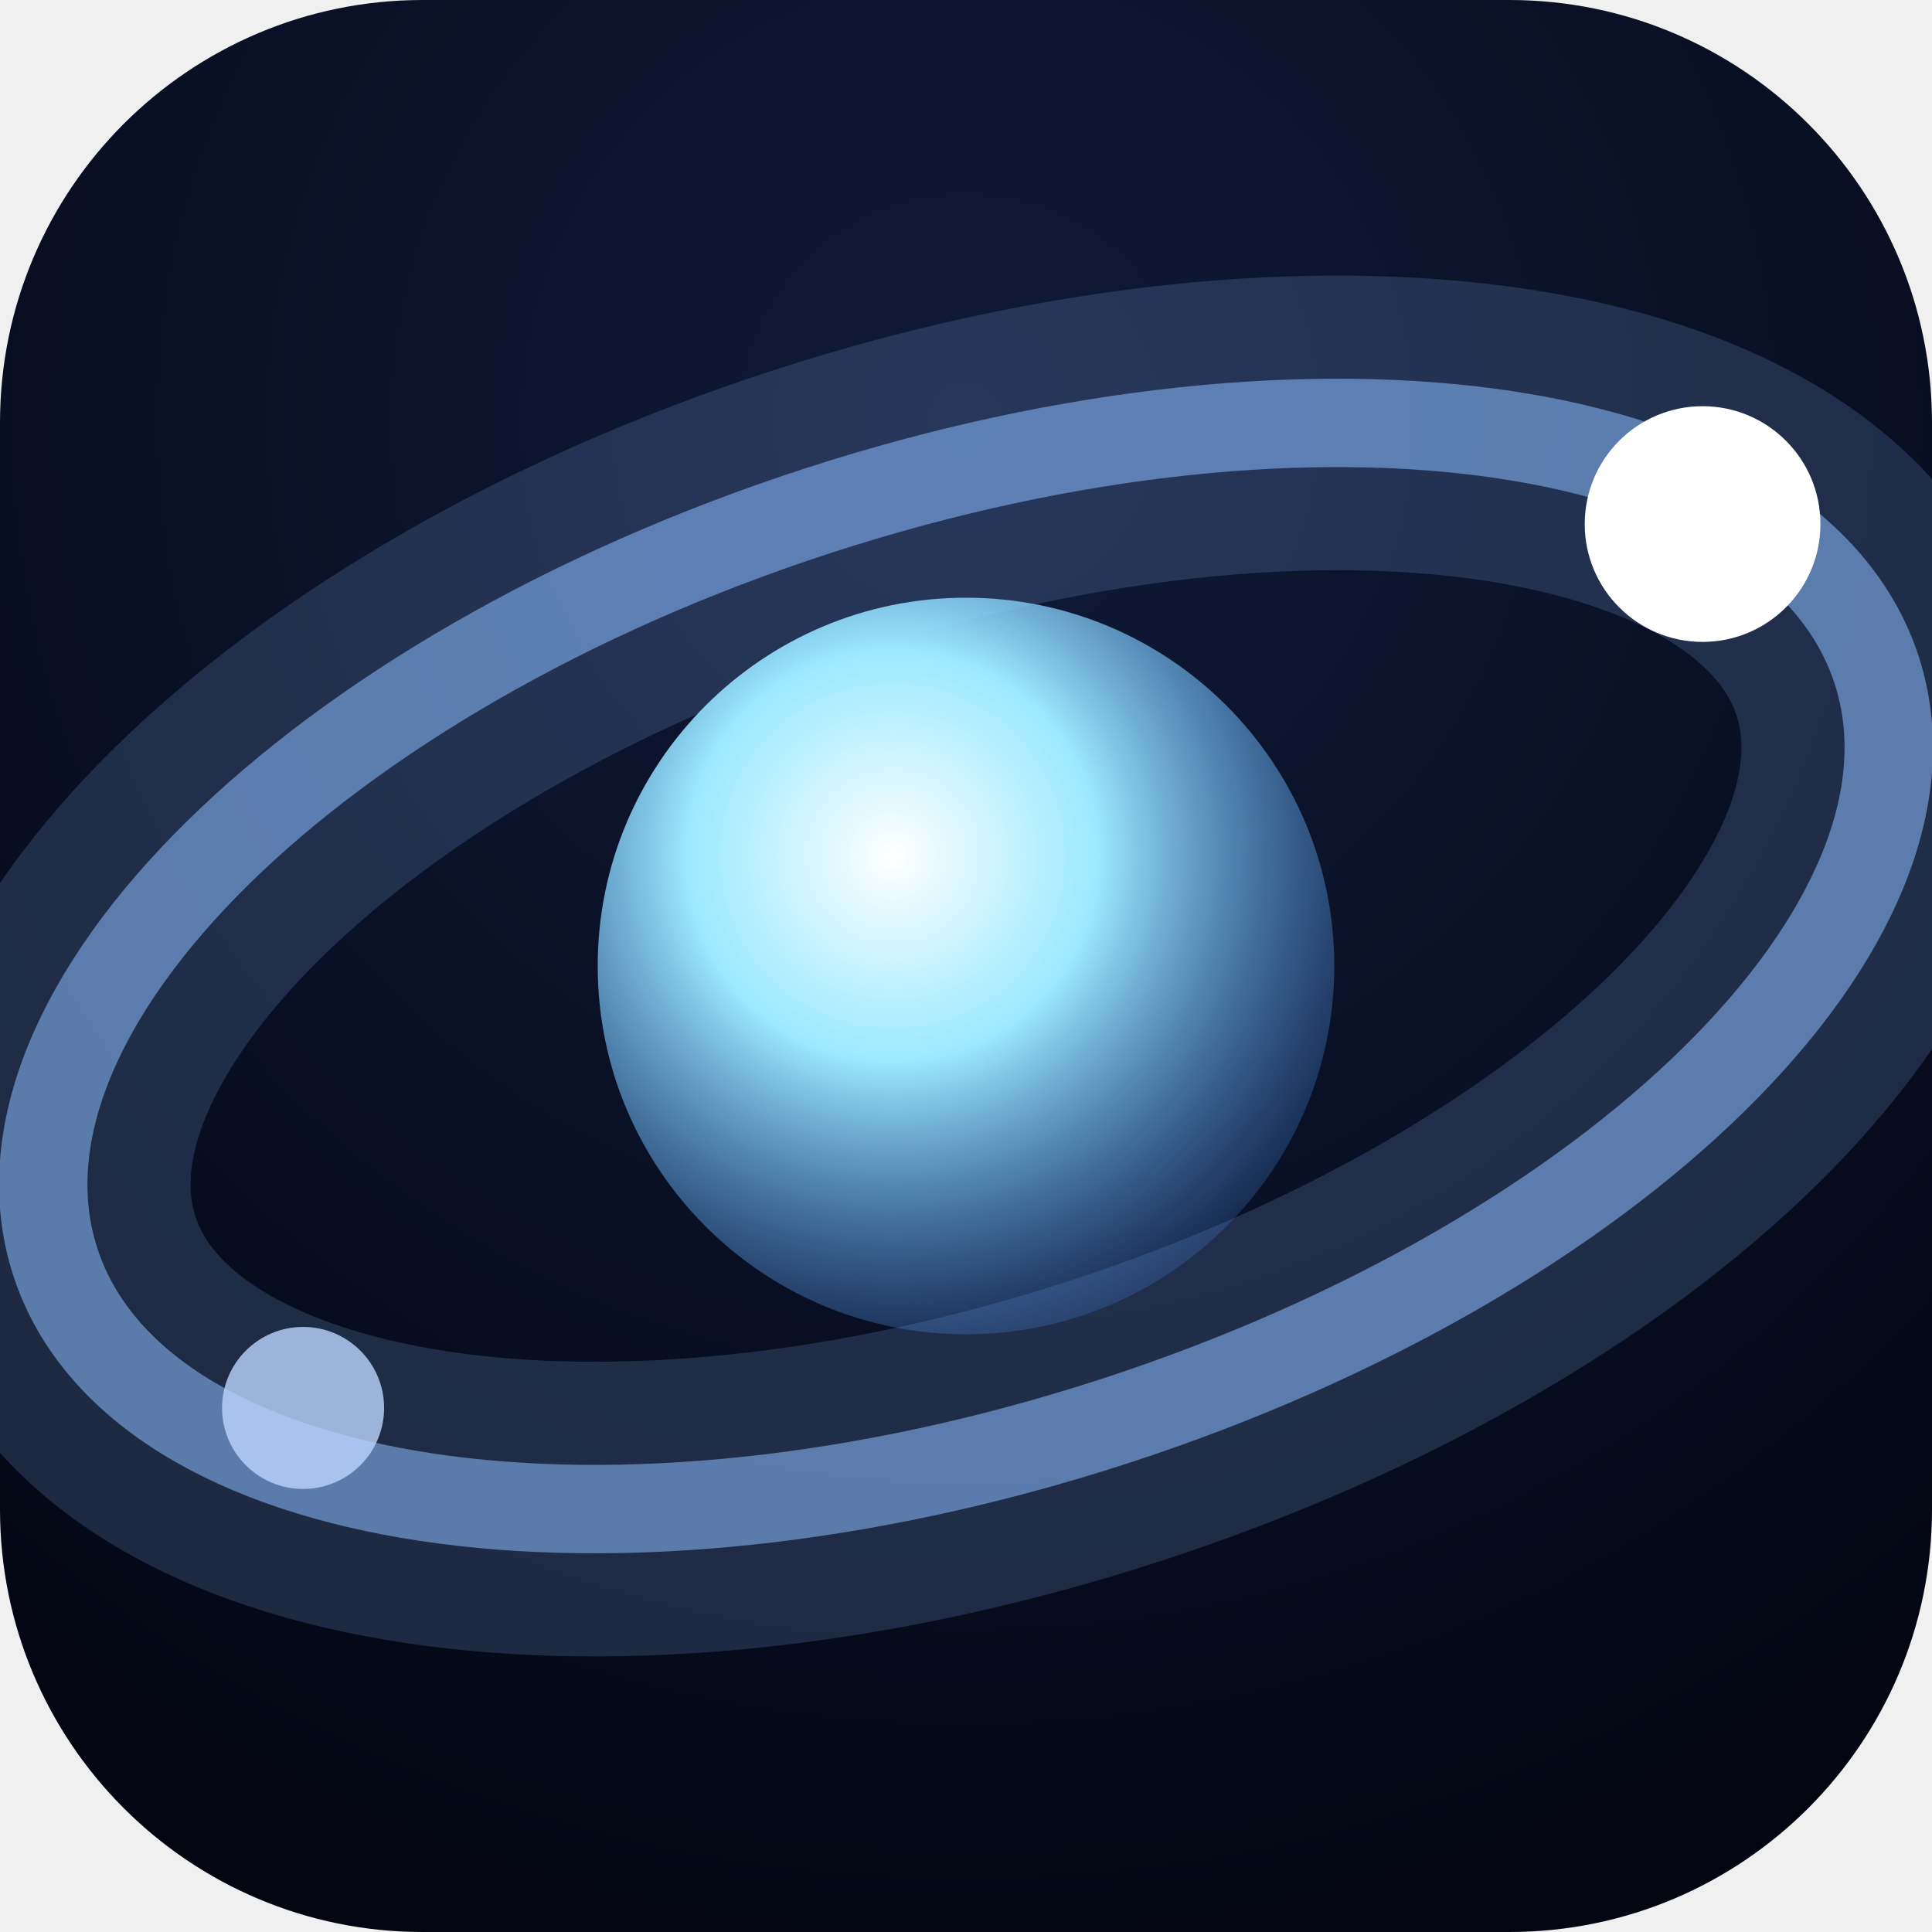
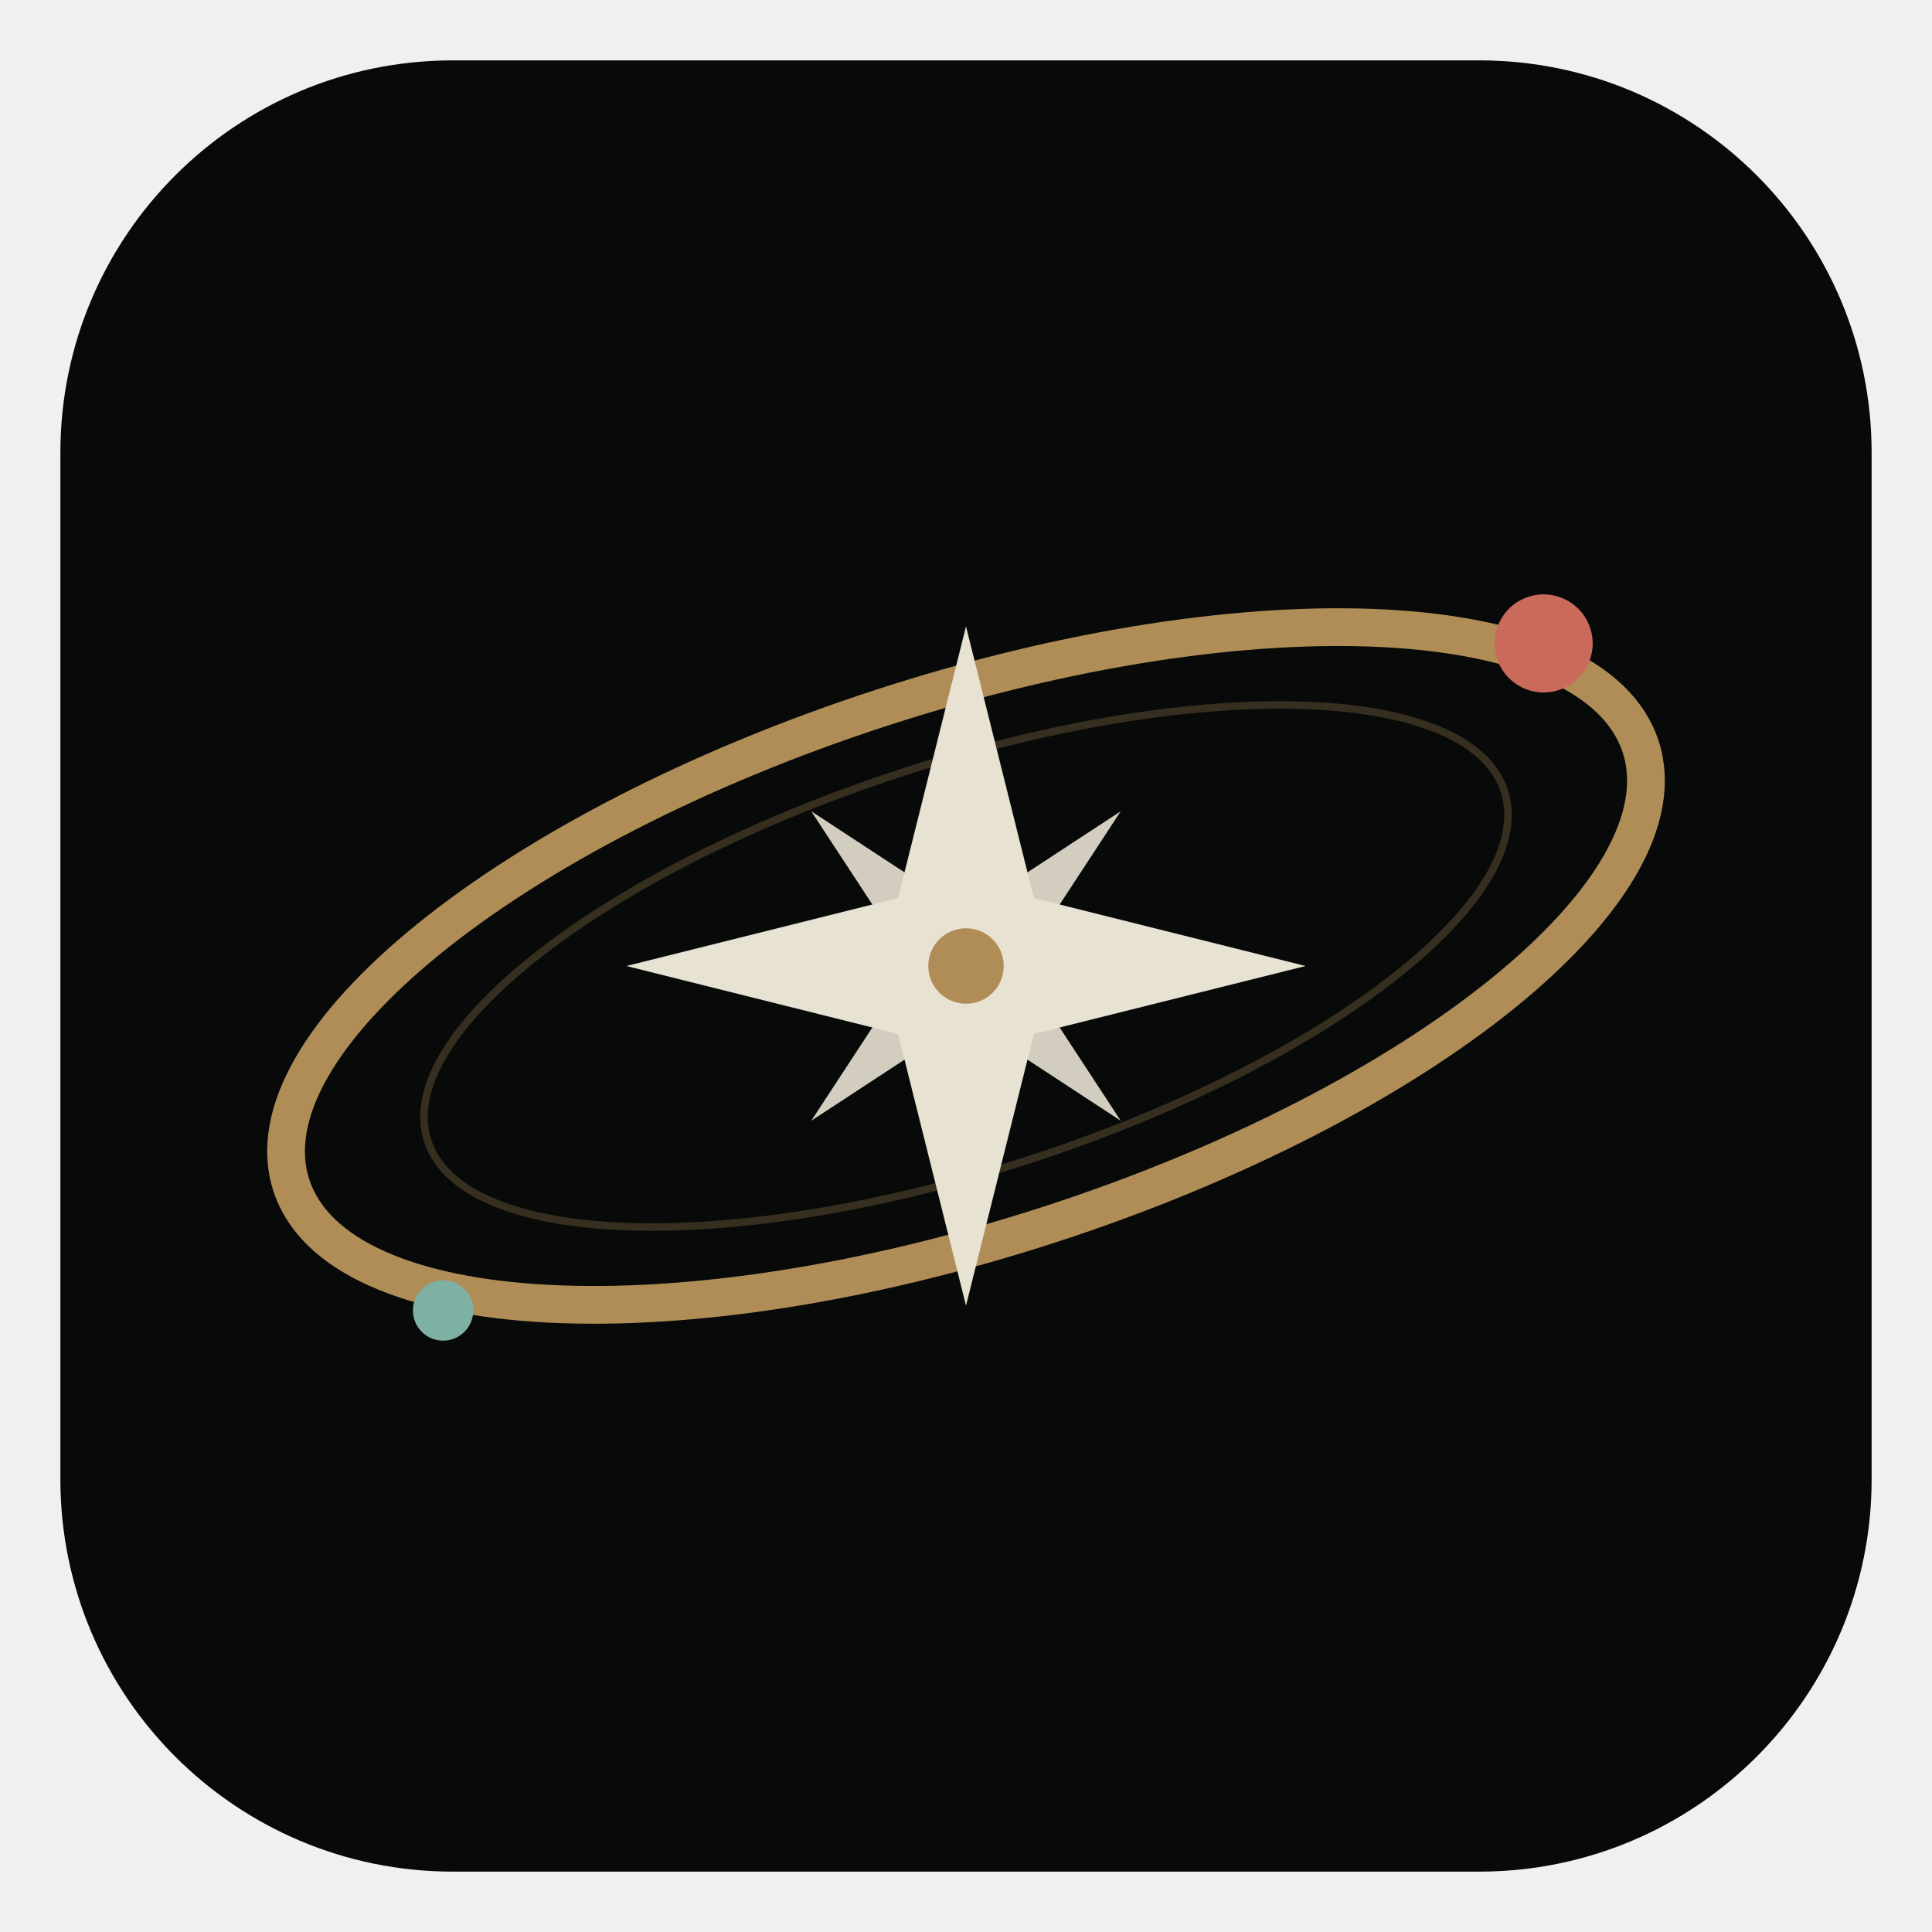
- <svg xmlns="http://www.w3.org/2000/svg" viewBox="0 0 32 32" width="512" height="512">
-   <defs>
-     <radialGradient id="lg" cx="40%" cy="35%" r="80%">
-       <stop offset="0%" stop-color="#fff" />
-       <stop offset="35%" stop-color="#9be9ff" />
-       <stop offset="100%" stop-color="#2f6fe0" stop-opacity="0" />
-     </radialGradient>
-     <radialGradient id="bg" cx="50%" cy="22%" r="85%">
-       <stop offset="0%" stop-color="#101a38" />
-       <stop offset="100%" stop-color="#030510" />
-     </radialGradient>
-   </defs>
-   <rect width="32" height="32" rx="7" fill="url(#bg)" />
-   <g transform="translate(16 16) scale(1.22) translate(-16 -16)">
-     <ellipse cx="16" cy="16" rx="13" ry="6.5" fill="none" stroke="rgba(140,190,255,.55)" stroke-width="1.2" transform="rotate(-18 16 16)" />
-     <ellipse cx="16" cy="16" rx="13" ry="6.5" fill="none" stroke="rgba(140,190,255,.18)" stroke-width="4" transform="rotate(-18 16 16)" />
-     <circle cx="16" cy="16" r="5" fill="url(#lg)" />
-     <circle cx="26" cy="10" r="1.6" fill="#fff" />
-     <circle cx="7" cy="22" r="1.1" fill="#bcd6ff" opacity=".8" />
+ <svg xmlns="http://www.w3.org/2000/svg" viewBox="0 0 512 512" width="512" height="512" role="img" aria-label="Orbit 星账">
+   <rect x="16" y="16" width="480" height="480" rx="104" fill="#070a09" />
+   <g transform="rotate(-18 256 256)">
+     <ellipse cx="256" cy="256" rx="188" ry="72" fill="none" stroke="#b08d57" stroke-width="10" />
+     <ellipse cx="256" cy="256" rx="150" ry="54" fill="none" stroke="#b08d57" stroke-opacity=".28" stroke-width="2" />
+     <circle cx="428" cy="222" r="13" fill="#c96a5a" />
+     <circle cx="96" cy="300" r="8" fill="#7fb0a4" />
  </g>
+   <path fill="#e8e2d2" d="M256 166 L274 238 L346 256 L274 274 L256 346 L238 274 L166 256 L238 238 Z" />
+   <path fill="#e8e2d2" opacity=".9" d="M256 198 L266 246 L314 256 L266 266 L256 314 L246 266 L198 256 L246 246 Z" transform="rotate(45 256 256)" />
+   <circle cx="256" cy="256" r="10" fill="#b08d57" />
</svg>
